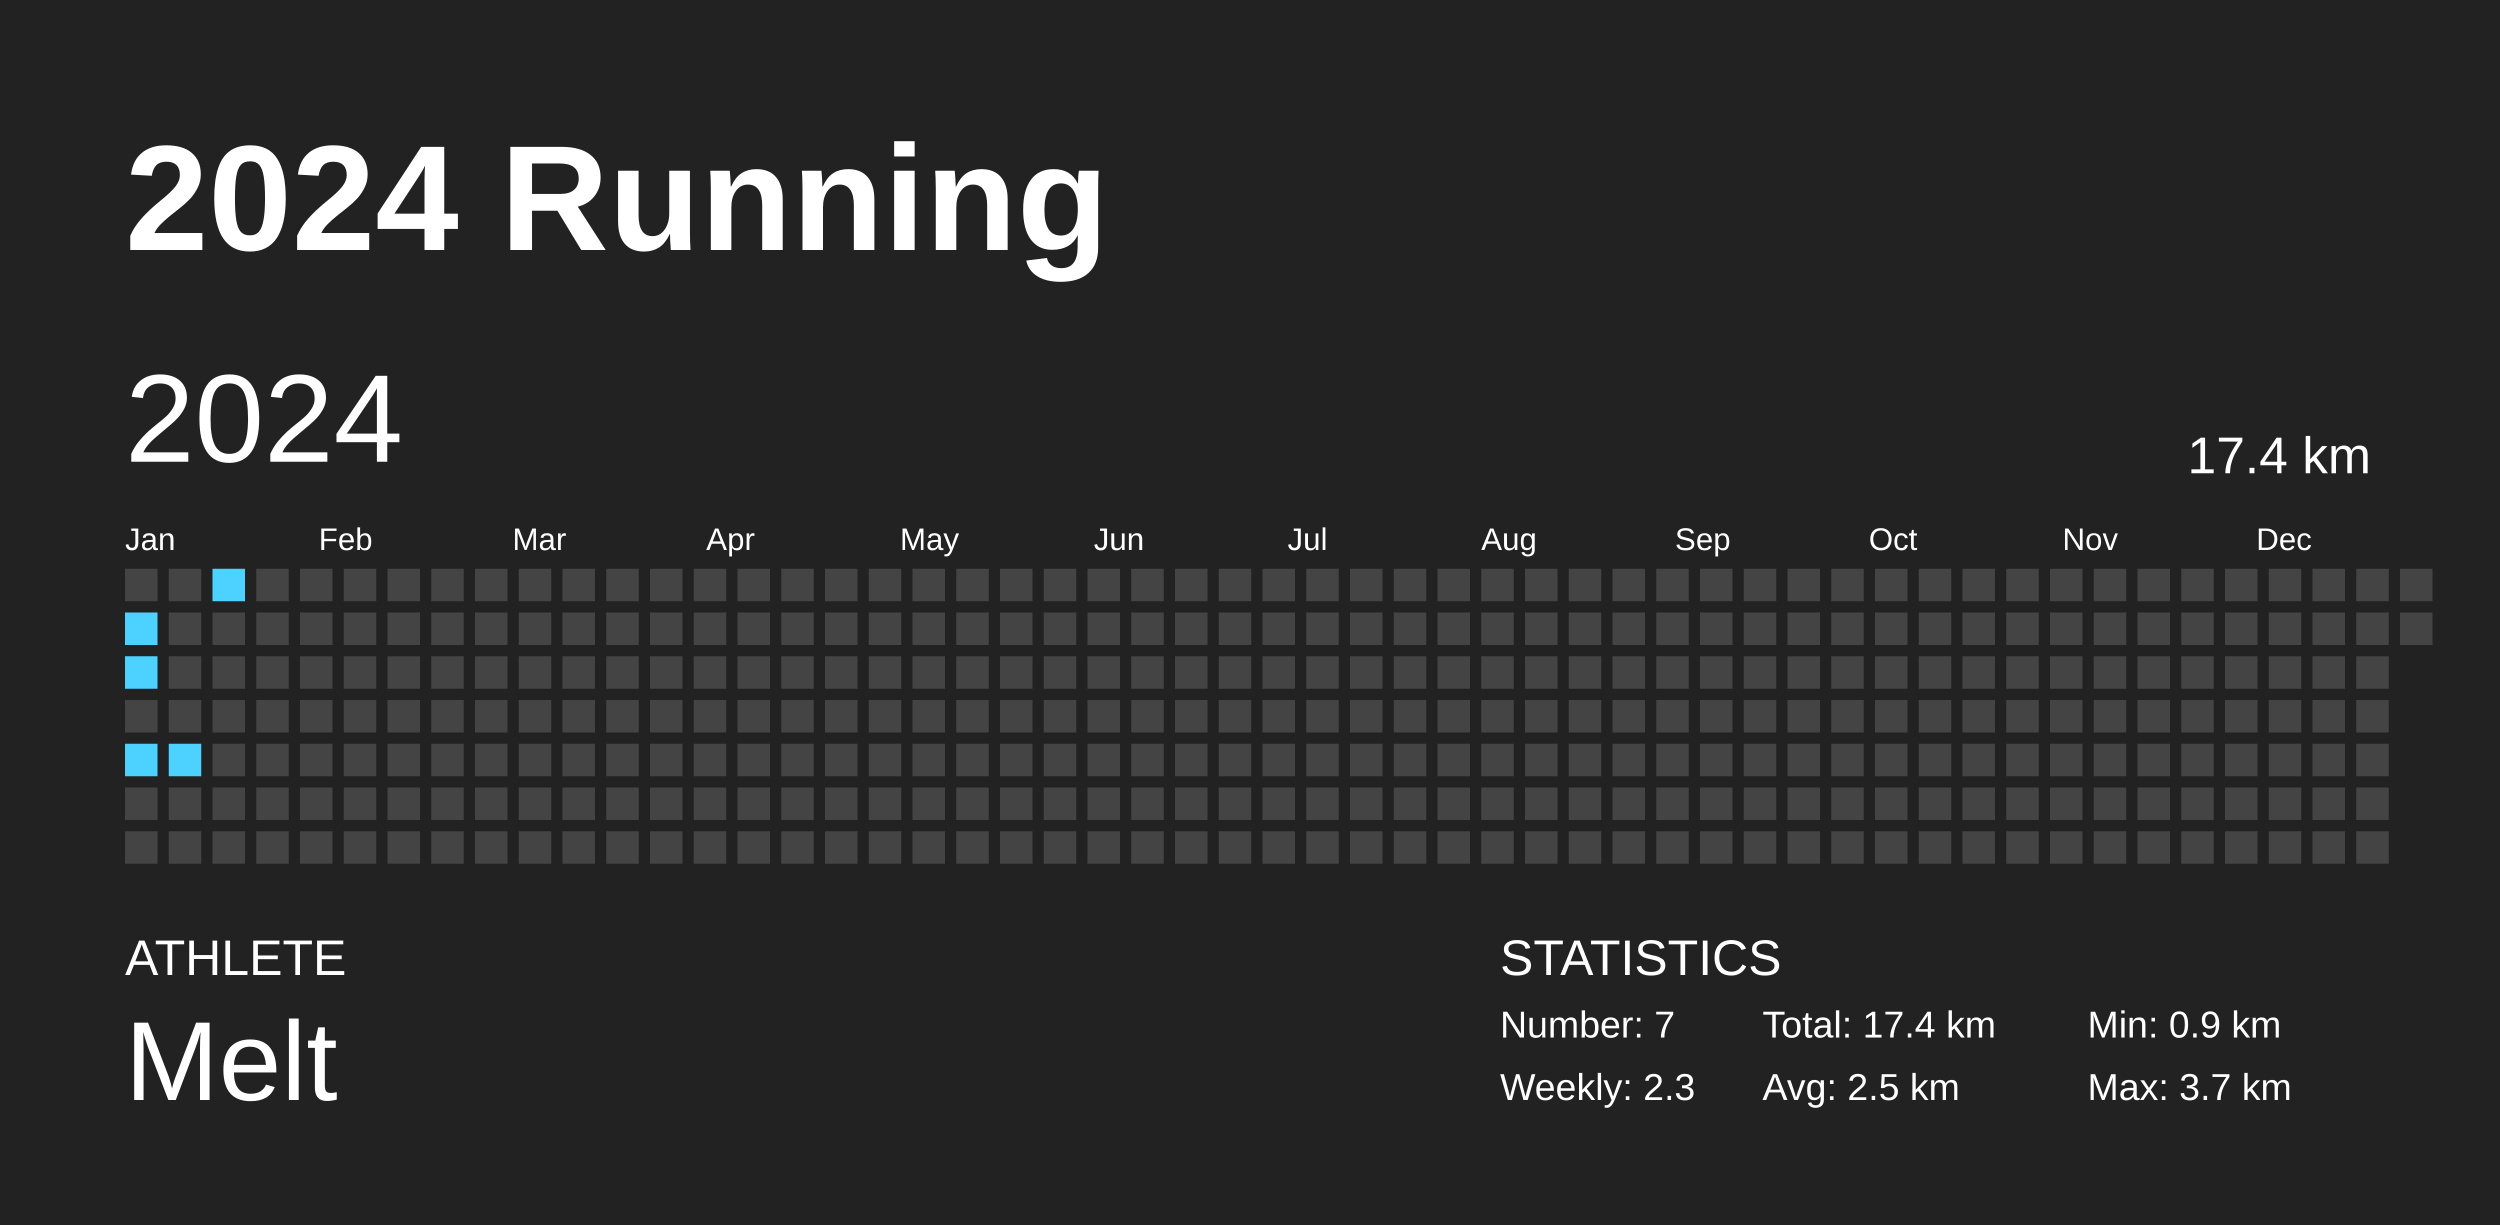
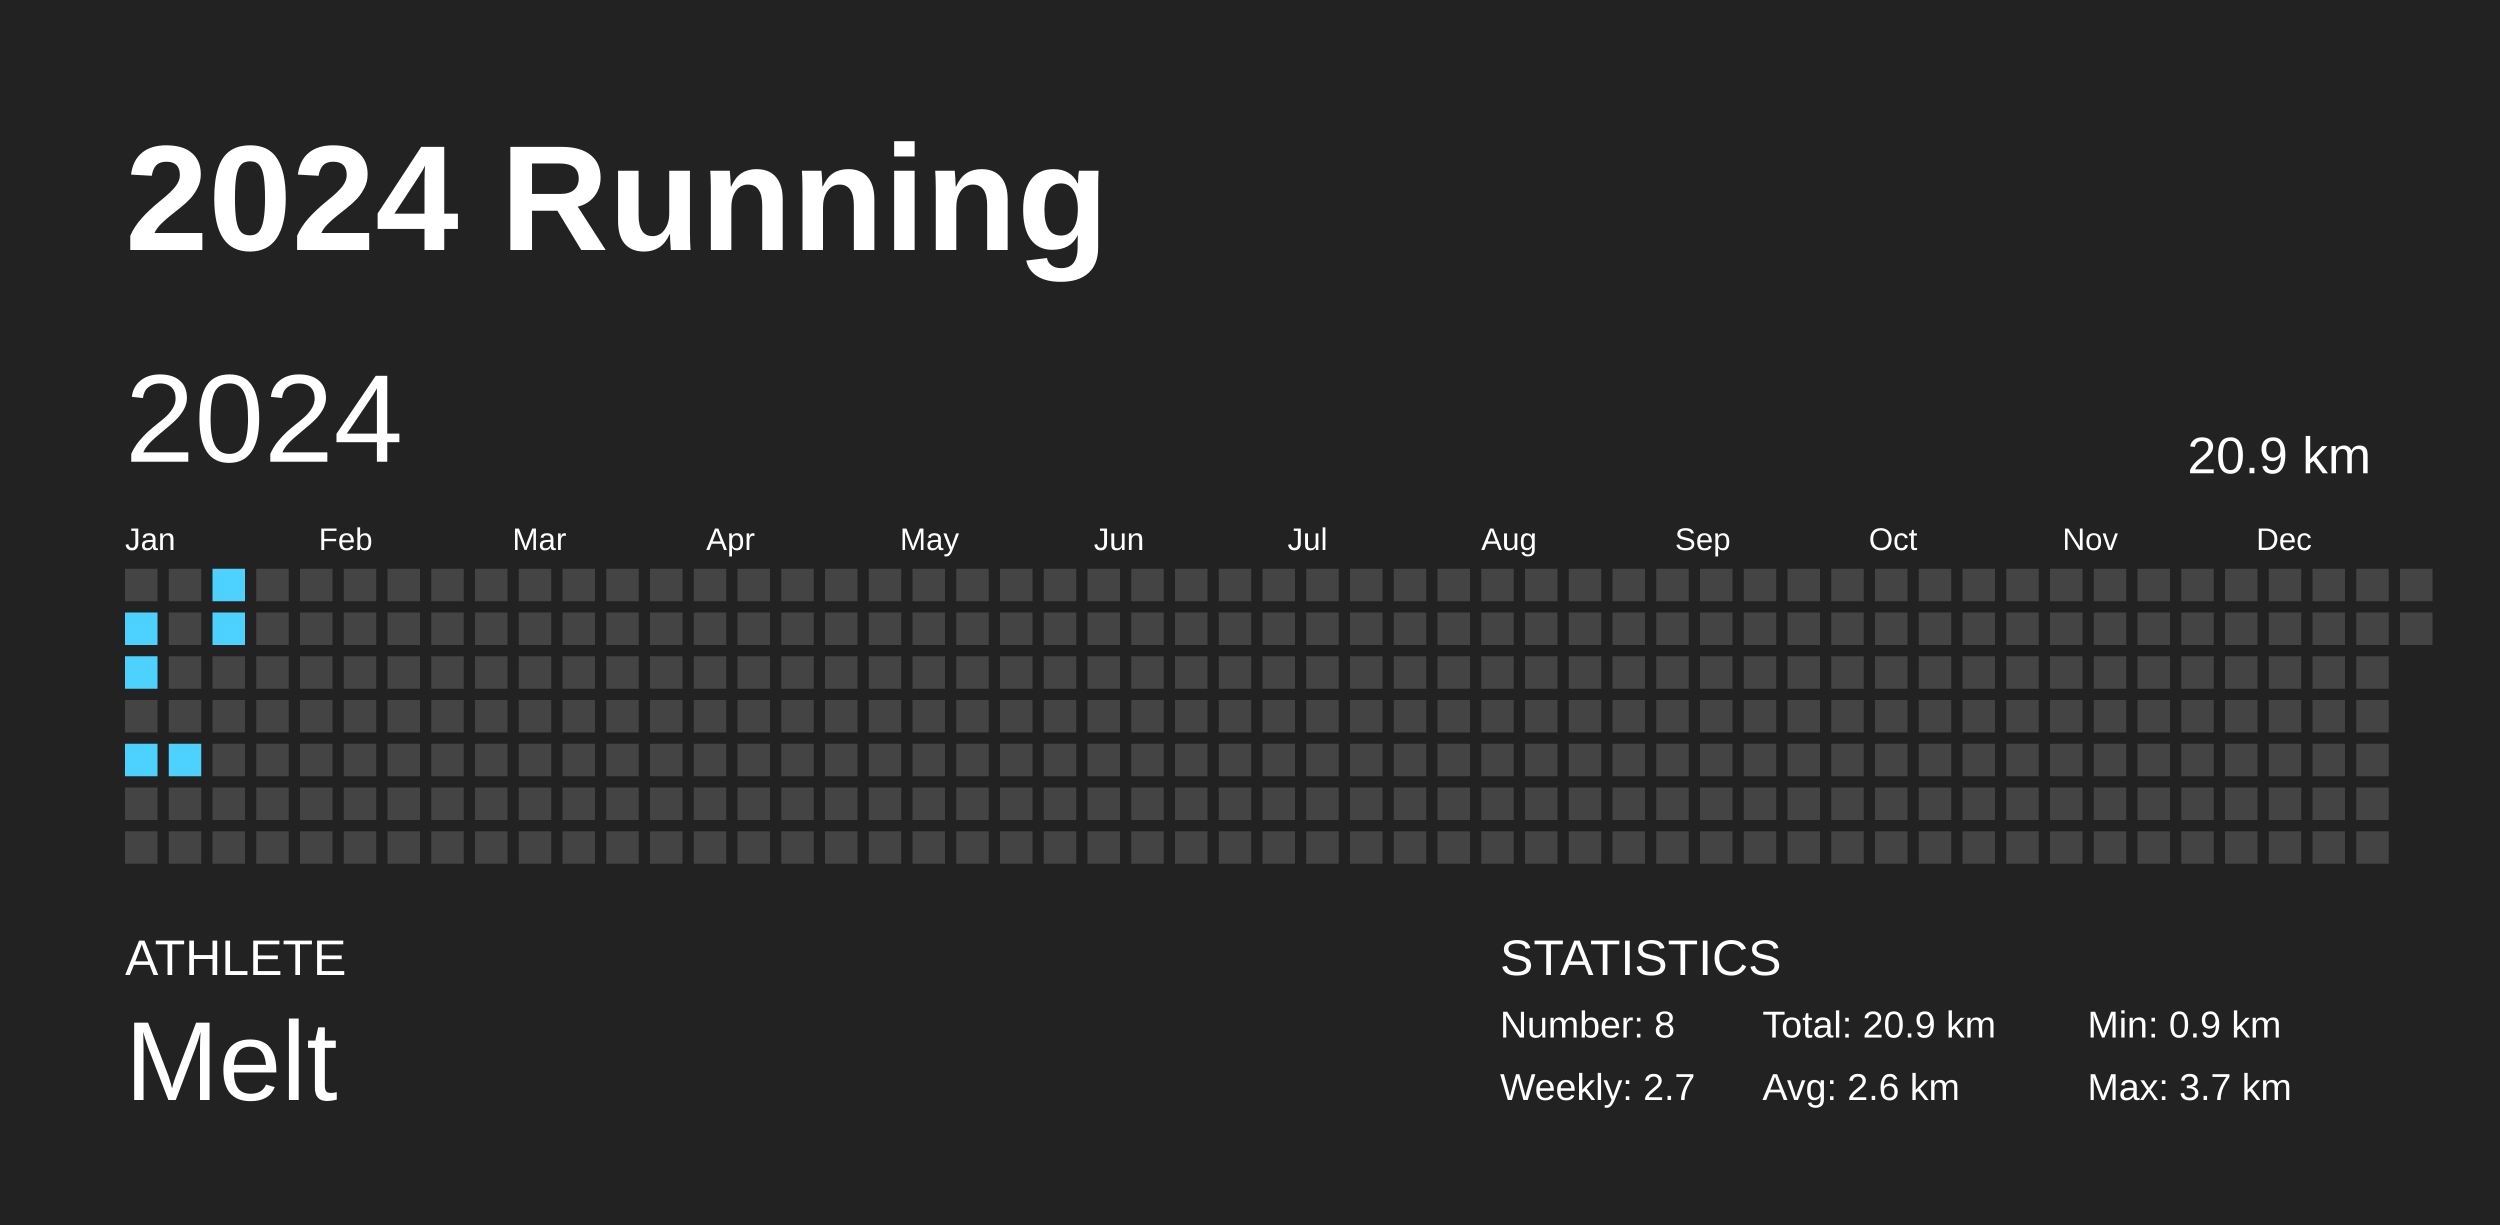
<svg xmlns="http://www.w3.org/2000/svg" baseProfile="full" height="98mm" version="1.1" viewBox="0,0,200,98" width="200mm">
  <defs />
  <rect fill="#222222" height="98" width="200" x="0" y="0" />
  <text fill="#FFFFFF" style="font-size:12px; font-family:Arial; font-weight:bold;" x="10" y="20">2024 Running</text>
  <text fill="#FFFFFF" style="font-size:4px; font-family:Arial" x="10" y="78">ATHLETE</text>
  <text fill="#FFFFFF" style="font-size:9px; font-family:Arial" x="10" y="88">Melt</text>
  <text fill="#FFFFFF" style="font-size:4px; font-family:Arial" x="120" y="78">STATISTICS</text>
-   <text fill="#FFFFFF" style="font-size:3px; font-family:Arial" x="120" y="83">Number: 7</text>
-   <text fill="#FFFFFF" style="font-size:3px; font-family:Arial" x="120" y="88">Weekly: 2.3</text>
-   <text fill="#FFFFFF" style="font-size:3px; font-family:Arial" x="141" y="83">Total: 17.4 km</text>
-   <text fill="#FFFFFF" style="font-size:3px; font-family:Arial" x="141" y="88">Avg: 2.5 km</text>
+   <text fill="#FFFFFF" style="font-size:3px; font-family:Arial" x="120" y="83">Number: 8</text>
+   <text fill="#FFFFFF" style="font-size:3px; font-family:Arial" x="120" y="88">Weekly: 2.7</text>
+   <text fill="#FFFFFF" style="font-size:3px; font-family:Arial" x="141" y="83">Total: 20.9 km</text>
+   <text fill="#FFFFFF" style="font-size:3px; font-family:Arial" x="141" y="88">Avg: 2.6 km</text>
  <text fill="#FFFFFF" style="font-size:3px; font-family:Arial" x="167" y="83">Min: 0.9 km</text>
  <text fill="#FFFFFF" style="font-size:3px; font-family:Arial" x="167" y="88">Max: 3.7 km</text>
  <text dominant-baseline="hanging" fill="#FFFFFF" style="font-size:10.0px; font-family:Arial;" x="10" y="30">2024</text>
-   <text dominant-baseline="hanging" fill="#FFFFFF" style="font-size:4.125px; font-family:Arial;" x="175" y="35">17.4 km</text>
+   <text dominant-baseline="hanging" fill="#FFFFFF" style="font-size:4.125px; font-family:Arial;" x="175" y="35">20.9 km</text>
  <text fill="#FFFFFF" style="font-size:2.5px; font-family:Arial" x="10.0" y="44">Jan</text>
  <text fill="#FFFFFF" style="font-size:2.5px; font-family:Arial" x="25.5" y="44">Feb</text>
  <text fill="#FFFFFF" style="font-size:2.5px; font-family:Arial" x="41.0" y="44">Mar</text>
  <text fill="#FFFFFF" style="font-size:2.5px; font-family:Arial" x="56.5" y="44">Apr</text>
  <text fill="#FFFFFF" style="font-size:2.5px; font-family:Arial" x="72.0" y="44">May</text>
  <text fill="#FFFFFF" style="font-size:2.5px; font-family:Arial" x="87.5" y="44">Jun</text>
  <text fill="#FFFFFF" style="font-size:2.5px; font-family:Arial" x="103.0" y="44">Jul</text>
  <text fill="#FFFFFF" style="font-size:2.5px; font-family:Arial" x="118.5" y="44">Aug</text>
  <text fill="#FFFFFF" style="font-size:2.5px; font-family:Arial" x="134.0" y="44">Sep</text>
  <text fill="#FFFFFF" style="font-size:2.5px; font-family:Arial" x="149.5" y="44">Oct</text>
  <text fill="#FFFFFF" style="font-size:2.5px; font-family:Arial" x="165.0" y="44">Nov</text>
  <text fill="#FFFFFF" style="font-size:2.5px; font-family:Arial" x="180.5" y="44">Dec</text>
  <rect fill="#444444" height="2.6" width="2.6" x="10.0" y="45.5" />
  <rect fill="#4dd2ff" height="2.6" width="2.6" x="10.0" y="49.0" />
  <rect fill="#4dd2ff" height="2.6" width="2.6" x="10.0" y="52.5" />
  <rect fill="#444444" height="2.6" width="2.6" x="10.0" y="56.0" />
  <rect fill="#4dd2ff" height="2.6" width="2.6" x="10.0" y="59.5" />
  <rect fill="#444444" height="2.6" width="2.6" x="10.0" y="63.0" />
  <rect fill="#444444" height="2.6" width="2.6" x="10.0" y="66.5" />
  <rect fill="#444444" height="2.6" width="2.6" x="13.5" y="45.5" />
  <rect fill="#444444" height="2.6" width="2.6" x="13.5" y="49.0" />
  <rect fill="#444444" height="2.6" width="2.6" x="13.5" y="52.5" />
  <rect fill="#444444" height="2.6" width="2.6" x="13.5" y="56.0" />
  <rect fill="#4dd2ff" height="2.6" width="2.6" x="13.5" y="59.5" />
  <rect fill="#444444" height="2.6" width="2.6" x="13.5" y="63.0" />
  <rect fill="#444444" height="2.6" width="2.6" x="13.5" y="66.5" />
  <rect fill="#4dd2ff" height="2.6" width="2.6" x="17.0" y="45.5" />
-   <rect fill="#444444" height="2.6" width="2.6" x="17.0" y="49.0" />
+   <rect fill="#4dd2ff" height="2.6" width="2.6" x="17.0" y="49.0" />
  <rect fill="#444444" height="2.6" width="2.6" x="17.0" y="52.5" />
  <rect fill="#444444" height="2.6" width="2.6" x="17.0" y="56.0" />
  <rect fill="#444444" height="2.6" width="2.6" x="17.0" y="59.5" />
  <rect fill="#444444" height="2.6" width="2.6" x="17.0" y="63.0" />
  <rect fill="#444444" height="2.6" width="2.6" x="17.0" y="66.5" />
  <rect fill="#444444" height="2.6" width="2.6" x="20.5" y="45.5" />
  <rect fill="#444444" height="2.6" width="2.6" x="20.5" y="49.0" />
  <rect fill="#444444" height="2.6" width="2.6" x="20.5" y="52.5" />
  <rect fill="#444444" height="2.6" width="2.6" x="20.5" y="56.0" />
  <rect fill="#444444" height="2.6" width="2.6" x="20.5" y="59.5" />
  <rect fill="#444444" height="2.6" width="2.6" x="20.5" y="63.0" />
  <rect fill="#444444" height="2.6" width="2.6" x="20.5" y="66.5" />
  <rect fill="#444444" height="2.6" width="2.6" x="24.0" y="45.5" />
  <rect fill="#444444" height="2.6" width="2.6" x="24.0" y="49.0" />
  <rect fill="#444444" height="2.6" width="2.6" x="24.0" y="52.5" />
  <rect fill="#444444" height="2.6" width="2.6" x="24.0" y="56.0" />
  <rect fill="#444444" height="2.6" width="2.6" x="24.0" y="59.5" />
  <rect fill="#444444" height="2.6" width="2.6" x="24.0" y="63.0" />
  <rect fill="#444444" height="2.6" width="2.6" x="24.0" y="66.5" />
  <rect fill="#444444" height="2.6" width="2.6" x="27.5" y="45.5" />
  <rect fill="#444444" height="2.6" width="2.6" x="27.5" y="49.0" />
  <rect fill="#444444" height="2.6" width="2.6" x="27.5" y="52.5" />
  <rect fill="#444444" height="2.6" width="2.6" x="27.5" y="56.0" />
  <rect fill="#444444" height="2.6" width="2.6" x="27.5" y="59.5" />
  <rect fill="#444444" height="2.6" width="2.6" x="27.5" y="63.0" />
  <rect fill="#444444" height="2.6" width="2.6" x="27.5" y="66.5" />
  <rect fill="#444444" height="2.6" width="2.6" x="31.0" y="45.5" />
  <rect fill="#444444" height="2.6" width="2.6" x="31.0" y="49.0" />
  <rect fill="#444444" height="2.6" width="2.6" x="31.0" y="52.5" />
  <rect fill="#444444" height="2.6" width="2.6" x="31.0" y="56.0" />
  <rect fill="#444444" height="2.6" width="2.6" x="31.0" y="59.5" />
  <rect fill="#444444" height="2.6" width="2.6" x="31.0" y="63.0" />
  <rect fill="#444444" height="2.6" width="2.6" x="31.0" y="66.5" />
  <rect fill="#444444" height="2.6" width="2.6" x="34.5" y="45.5" />
  <rect fill="#444444" height="2.6" width="2.6" x="34.5" y="49.0" />
  <rect fill="#444444" height="2.6" width="2.6" x="34.5" y="52.5" />
  <rect fill="#444444" height="2.6" width="2.6" x="34.5" y="56.0" />
  <rect fill="#444444" height="2.6" width="2.6" x="34.5" y="59.5" />
  <rect fill="#444444" height="2.6" width="2.6" x="34.5" y="63.0" />
  <rect fill="#444444" height="2.6" width="2.6" x="34.5" y="66.5" />
  <rect fill="#444444" height="2.6" width="2.6" x="38.0" y="45.5" />
  <rect fill="#444444" height="2.6" width="2.6" x="38.0" y="49.0" />
  <rect fill="#444444" height="2.6" width="2.6" x="38.0" y="52.5" />
  <rect fill="#444444" height="2.6" width="2.6" x="38.0" y="56.0" />
  <rect fill="#444444" height="2.6" width="2.6" x="38.0" y="59.5" />
  <rect fill="#444444" height="2.6" width="2.6" x="38.0" y="63.0" />
  <rect fill="#444444" height="2.6" width="2.6" x="38.0" y="66.5" />
  <rect fill="#444444" height="2.6" width="2.6" x="41.5" y="45.5" />
  <rect fill="#444444" height="2.6" width="2.6" x="41.5" y="49.0" />
  <rect fill="#444444" height="2.6" width="2.6" x="41.5" y="52.5" />
  <rect fill="#444444" height="2.6" width="2.6" x="41.5" y="56.0" />
  <rect fill="#444444" height="2.6" width="2.6" x="41.5" y="59.5" />
  <rect fill="#444444" height="2.6" width="2.6" x="41.5" y="63.0" />
  <rect fill="#444444" height="2.6" width="2.6" x="41.5" y="66.5" />
  <rect fill="#444444" height="2.6" width="2.6" x="45.0" y="45.5" />
  <rect fill="#444444" height="2.6" width="2.6" x="45.0" y="49.0" />
  <rect fill="#444444" height="2.6" width="2.6" x="45.0" y="52.5" />
  <rect fill="#444444" height="2.6" width="2.6" x="45.0" y="56.0" />
  <rect fill="#444444" height="2.6" width="2.6" x="45.0" y="59.5" />
  <rect fill="#444444" height="2.6" width="2.6" x="45.0" y="63.0" />
  <rect fill="#444444" height="2.6" width="2.6" x="45.0" y="66.5" />
  <rect fill="#444444" height="2.6" width="2.6" x="48.5" y="45.5" />
  <rect fill="#444444" height="2.6" width="2.6" x="48.5" y="49.0" />
  <rect fill="#444444" height="2.6" width="2.6" x="48.5" y="52.5" />
  <rect fill="#444444" height="2.6" width="2.6" x="48.5" y="56.0" />
  <rect fill="#444444" height="2.6" width="2.6" x="48.5" y="59.5" />
  <rect fill="#444444" height="2.6" width="2.6" x="48.5" y="63.0" />
  <rect fill="#444444" height="2.6" width="2.6" x="48.5" y="66.5" />
  <rect fill="#444444" height="2.6" width="2.6" x="52.0" y="45.5" />
  <rect fill="#444444" height="2.6" width="2.6" x="52.0" y="49.0" />
  <rect fill="#444444" height="2.6" width="2.6" x="52.0" y="52.5" />
  <rect fill="#444444" height="2.6" width="2.6" x="52.0" y="56.0" />
  <rect fill="#444444" height="2.6" width="2.6" x="52.0" y="59.5" />
  <rect fill="#444444" height="2.6" width="2.6" x="52.0" y="63.0" />
  <rect fill="#444444" height="2.6" width="2.6" x="52.0" y="66.5" />
  <rect fill="#444444" height="2.6" width="2.6" x="55.5" y="45.5" />
  <rect fill="#444444" height="2.6" width="2.6" x="55.5" y="49.0" />
  <rect fill="#444444" height="2.6" width="2.6" x="55.5" y="52.5" />
  <rect fill="#444444" height="2.6" width="2.6" x="55.5" y="56.0" />
  <rect fill="#444444" height="2.6" width="2.6" x="55.5" y="59.5" />
  <rect fill="#444444" height="2.6" width="2.6" x="55.5" y="63.0" />
  <rect fill="#444444" height="2.6" width="2.6" x="55.5" y="66.5" />
  <rect fill="#444444" height="2.6" width="2.6" x="59.0" y="45.5" />
  <rect fill="#444444" height="2.6" width="2.6" x="59.0" y="49.0" />
  <rect fill="#444444" height="2.6" width="2.6" x="59.0" y="52.5" />
  <rect fill="#444444" height="2.6" width="2.6" x="59.0" y="56.0" />
  <rect fill="#444444" height="2.6" width="2.6" x="59.0" y="59.5" />
  <rect fill="#444444" height="2.6" width="2.6" x="59.0" y="63.0" />
  <rect fill="#444444" height="2.6" width="2.6" x="59.0" y="66.5" />
  <rect fill="#444444" height="2.6" width="2.6" x="62.5" y="45.5" />
  <rect fill="#444444" height="2.6" width="2.6" x="62.5" y="49.0" />
  <rect fill="#444444" height="2.6" width="2.6" x="62.5" y="52.5" />
  <rect fill="#444444" height="2.6" width="2.6" x="62.5" y="56.0" />
  <rect fill="#444444" height="2.6" width="2.6" x="62.5" y="59.5" />
  <rect fill="#444444" height="2.6" width="2.6" x="62.5" y="63.0" />
  <rect fill="#444444" height="2.6" width="2.6" x="62.5" y="66.5" />
  <rect fill="#444444" height="2.6" width="2.6" x="66.0" y="45.5" />
  <rect fill="#444444" height="2.6" width="2.6" x="66.0" y="49.0" />
  <rect fill="#444444" height="2.6" width="2.6" x="66.0" y="52.5" />
  <rect fill="#444444" height="2.6" width="2.6" x="66.0" y="56.0" />
  <rect fill="#444444" height="2.6" width="2.6" x="66.0" y="59.5" />
  <rect fill="#444444" height="2.6" width="2.6" x="66.0" y="63.0" />
  <rect fill="#444444" height="2.6" width="2.6" x="66.0" y="66.5" />
  <rect fill="#444444" height="2.6" width="2.6" x="69.5" y="45.5" />
  <rect fill="#444444" height="2.6" width="2.6" x="69.5" y="49.0" />
  <rect fill="#444444" height="2.6" width="2.6" x="69.5" y="52.5" />
  <rect fill="#444444" height="2.6" width="2.6" x="69.5" y="56.0" />
  <rect fill="#444444" height="2.6" width="2.6" x="69.5" y="59.5" />
  <rect fill="#444444" height="2.6" width="2.6" x="69.5" y="63.0" />
  <rect fill="#444444" height="2.6" width="2.6" x="69.5" y="66.5" />
  <rect fill="#444444" height="2.6" width="2.6" x="73.0" y="45.5" />
  <rect fill="#444444" height="2.6" width="2.6" x="73.0" y="49.0" />
  <rect fill="#444444" height="2.6" width="2.6" x="73.0" y="52.5" />
  <rect fill="#444444" height="2.6" width="2.6" x="73.0" y="56.0" />
  <rect fill="#444444" height="2.6" width="2.6" x="73.0" y="59.5" />
  <rect fill="#444444" height="2.6" width="2.6" x="73.0" y="63.0" />
  <rect fill="#444444" height="2.6" width="2.6" x="73.0" y="66.5" />
  <rect fill="#444444" height="2.6" width="2.6" x="76.5" y="45.5" />
  <rect fill="#444444" height="2.6" width="2.6" x="76.5" y="49.0" />
  <rect fill="#444444" height="2.6" width="2.6" x="76.5" y="52.5" />
  <rect fill="#444444" height="2.6" width="2.6" x="76.5" y="56.0" />
  <rect fill="#444444" height="2.6" width="2.6" x="76.5" y="59.5" />
  <rect fill="#444444" height="2.6" width="2.6" x="76.5" y="63.0" />
  <rect fill="#444444" height="2.6" width="2.6" x="76.5" y="66.5" />
  <rect fill="#444444" height="2.6" width="2.6" x="80.0" y="45.5" />
  <rect fill="#444444" height="2.6" width="2.6" x="80.0" y="49.0" />
  <rect fill="#444444" height="2.6" width="2.6" x="80.0" y="52.5" />
  <rect fill="#444444" height="2.6" width="2.6" x="80.0" y="56.0" />
  <rect fill="#444444" height="2.6" width="2.6" x="80.0" y="59.5" />
  <rect fill="#444444" height="2.6" width="2.6" x="80.0" y="63.0" />
  <rect fill="#444444" height="2.6" width="2.6" x="80.0" y="66.5" />
  <rect fill="#444444" height="2.6" width="2.6" x="83.5" y="45.5" />
  <rect fill="#444444" height="2.6" width="2.6" x="83.5" y="49.0" />
  <rect fill="#444444" height="2.6" width="2.6" x="83.5" y="52.5" />
  <rect fill="#444444" height="2.6" width="2.6" x="83.5" y="56.0" />
  <rect fill="#444444" height="2.6" width="2.6" x="83.5" y="59.5" />
  <rect fill="#444444" height="2.6" width="2.6" x="83.5" y="63.0" />
  <rect fill="#444444" height="2.6" width="2.6" x="83.5" y="66.5" />
  <rect fill="#444444" height="2.6" width="2.6" x="87.0" y="45.5" />
  <rect fill="#444444" height="2.6" width="2.6" x="87.0" y="49.0" />
  <rect fill="#444444" height="2.6" width="2.6" x="87.0" y="52.5" />
  <rect fill="#444444" height="2.6" width="2.6" x="87.0" y="56.0" />
  <rect fill="#444444" height="2.6" width="2.6" x="87.0" y="59.5" />
  <rect fill="#444444" height="2.6" width="2.6" x="87.0" y="63.0" />
  <rect fill="#444444" height="2.6" width="2.6" x="87.0" y="66.5" />
  <rect fill="#444444" height="2.6" width="2.6" x="90.5" y="45.5" />
  <rect fill="#444444" height="2.6" width="2.6" x="90.5" y="49.0" />
  <rect fill="#444444" height="2.6" width="2.6" x="90.5" y="52.5" />
  <rect fill="#444444" height="2.6" width="2.6" x="90.5" y="56.0" />
  <rect fill="#444444" height="2.6" width="2.6" x="90.5" y="59.5" />
  <rect fill="#444444" height="2.6" width="2.6" x="90.5" y="63.0" />
  <rect fill="#444444" height="2.6" width="2.6" x="90.5" y="66.5" />
  <rect fill="#444444" height="2.6" width="2.6" x="94.0" y="45.5" />
  <rect fill="#444444" height="2.6" width="2.6" x="94.0" y="49.0" />
  <rect fill="#444444" height="2.6" width="2.6" x="94.0" y="52.5" />
  <rect fill="#444444" height="2.6" width="2.6" x="94.0" y="56.0" />
  <rect fill="#444444" height="2.6" width="2.6" x="94.0" y="59.5" />
  <rect fill="#444444" height="2.6" width="2.6" x="94.0" y="63.0" />
  <rect fill="#444444" height="2.6" width="2.6" x="94.0" y="66.5" />
  <rect fill="#444444" height="2.6" width="2.6" x="97.5" y="45.5" />
  <rect fill="#444444" height="2.6" width="2.6" x="97.5" y="49.0" />
  <rect fill="#444444" height="2.6" width="2.6" x="97.5" y="52.5" />
  <rect fill="#444444" height="2.6" width="2.6" x="97.5" y="56.0" />
  <rect fill="#444444" height="2.6" width="2.6" x="97.5" y="59.5" />
  <rect fill="#444444" height="2.6" width="2.6" x="97.5" y="63.0" />
  <rect fill="#444444" height="2.6" width="2.6" x="97.5" y="66.5" />
  <rect fill="#444444" height="2.6" width="2.6" x="101.0" y="45.5" />
  <rect fill="#444444" height="2.6" width="2.6" x="101.0" y="49.0" />
  <rect fill="#444444" height="2.6" width="2.6" x="101.0" y="52.5" />
  <rect fill="#444444" height="2.6" width="2.6" x="101.0" y="56.0" />
  <rect fill="#444444" height="2.6" width="2.6" x="101.0" y="59.5" />
  <rect fill="#444444" height="2.6" width="2.6" x="101.0" y="63.0" />
  <rect fill="#444444" height="2.6" width="2.6" x="101.0" y="66.5" />
  <rect fill="#444444" height="2.6" width="2.6" x="104.5" y="45.5" />
  <rect fill="#444444" height="2.6" width="2.6" x="104.5" y="49.0" />
  <rect fill="#444444" height="2.6" width="2.6" x="104.5" y="52.5" />
  <rect fill="#444444" height="2.6" width="2.6" x="104.5" y="56.0" />
  <rect fill="#444444" height="2.6" width="2.6" x="104.5" y="59.5" />
  <rect fill="#444444" height="2.6" width="2.6" x="104.5" y="63.0" />
  <rect fill="#444444" height="2.6" width="2.6" x="104.5" y="66.5" />
  <rect fill="#444444" height="2.6" width="2.6" x="108.0" y="45.5" />
  <rect fill="#444444" height="2.6" width="2.6" x="108.0" y="49.0" />
  <rect fill="#444444" height="2.6" width="2.6" x="108.0" y="52.5" />
  <rect fill="#444444" height="2.6" width="2.6" x="108.0" y="56.0" />
  <rect fill="#444444" height="2.6" width="2.6" x="108.0" y="59.5" />
  <rect fill="#444444" height="2.6" width="2.6" x="108.0" y="63.0" />
  <rect fill="#444444" height="2.6" width="2.6" x="108.0" y="66.5" />
  <rect fill="#444444" height="2.6" width="2.6" x="111.5" y="45.5" />
  <rect fill="#444444" height="2.6" width="2.6" x="111.5" y="49.0" />
  <rect fill="#444444" height="2.6" width="2.6" x="111.5" y="52.5" />
  <rect fill="#444444" height="2.6" width="2.6" x="111.5" y="56.0" />
  <rect fill="#444444" height="2.6" width="2.6" x="111.5" y="59.5" />
  <rect fill="#444444" height="2.6" width="2.6" x="111.5" y="63.0" />
  <rect fill="#444444" height="2.6" width="2.6" x="111.5" y="66.5" />
  <rect fill="#444444" height="2.6" width="2.6" x="115.0" y="45.5" />
  <rect fill="#444444" height="2.6" width="2.6" x="115.0" y="49.0" />
  <rect fill="#444444" height="2.6" width="2.6" x="115.0" y="52.5" />
  <rect fill="#444444" height="2.6" width="2.6" x="115.0" y="56.0" />
  <rect fill="#444444" height="2.6" width="2.6" x="115.0" y="59.5" />
  <rect fill="#444444" height="2.6" width="2.6" x="115.0" y="63.0" />
  <rect fill="#444444" height="2.6" width="2.6" x="115.0" y="66.5" />
  <rect fill="#444444" height="2.6" width="2.6" x="118.5" y="45.5" />
  <rect fill="#444444" height="2.6" width="2.6" x="118.5" y="49.0" />
  <rect fill="#444444" height="2.6" width="2.6" x="118.5" y="52.5" />
  <rect fill="#444444" height="2.6" width="2.6" x="118.5" y="56.0" />
  <rect fill="#444444" height="2.6" width="2.6" x="118.5" y="59.5" />
  <rect fill="#444444" height="2.6" width="2.6" x="118.5" y="63.0" />
  <rect fill="#444444" height="2.6" width="2.6" x="118.5" y="66.5" />
  <rect fill="#444444" height="2.6" width="2.6" x="122.0" y="45.5" />
  <rect fill="#444444" height="2.6" width="2.6" x="122.0" y="49.0" />
  <rect fill="#444444" height="2.6" width="2.6" x="122.0" y="52.5" />
  <rect fill="#444444" height="2.6" width="2.6" x="122.0" y="56.0" />
  <rect fill="#444444" height="2.6" width="2.6" x="122.0" y="59.5" />
  <rect fill="#444444" height="2.6" width="2.6" x="122.0" y="63.0" />
  <rect fill="#444444" height="2.6" width="2.6" x="122.0" y="66.5" />
  <rect fill="#444444" height="2.6" width="2.6" x="125.5" y="45.5" />
  <rect fill="#444444" height="2.6" width="2.6" x="125.5" y="49.0" />
  <rect fill="#444444" height="2.6" width="2.6" x="125.5" y="52.5" />
  <rect fill="#444444" height="2.6" width="2.6" x="125.5" y="56.0" />
  <rect fill="#444444" height="2.6" width="2.6" x="125.5" y="59.5" />
  <rect fill="#444444" height="2.6" width="2.6" x="125.5" y="63.0" />
  <rect fill="#444444" height="2.6" width="2.6" x="125.5" y="66.5" />
  <rect fill="#444444" height="2.6" width="2.6" x="129.0" y="45.5" />
  <rect fill="#444444" height="2.6" width="2.6" x="129.0" y="49.0" />
  <rect fill="#444444" height="2.6" width="2.6" x="129.0" y="52.5" />
  <rect fill="#444444" height="2.6" width="2.6" x="129.0" y="56.0" />
  <rect fill="#444444" height="2.6" width="2.6" x="129.0" y="59.5" />
  <rect fill="#444444" height="2.6" width="2.6" x="129.0" y="63.0" />
  <rect fill="#444444" height="2.6" width="2.6" x="129.0" y="66.5" />
  <rect fill="#444444" height="2.6" width="2.6" x="132.5" y="45.5" />
  <rect fill="#444444" height="2.6" width="2.6" x="132.5" y="49.0" />
  <rect fill="#444444" height="2.6" width="2.6" x="132.5" y="52.5" />
  <rect fill="#444444" height="2.6" width="2.6" x="132.5" y="56.0" />
  <rect fill="#444444" height="2.6" width="2.6" x="132.5" y="59.5" />
  <rect fill="#444444" height="2.6" width="2.6" x="132.5" y="63.0" />
  <rect fill="#444444" height="2.6" width="2.6" x="132.5" y="66.5" />
  <rect fill="#444444" height="2.6" width="2.6" x="136.0" y="45.5" />
  <rect fill="#444444" height="2.6" width="2.6" x="136.0" y="49.0" />
  <rect fill="#444444" height="2.6" width="2.6" x="136.0" y="52.5" />
  <rect fill="#444444" height="2.6" width="2.6" x="136.0" y="56.0" />
  <rect fill="#444444" height="2.6" width="2.6" x="136.0" y="59.5" />
  <rect fill="#444444" height="2.6" width="2.6" x="136.0" y="63.0" />
  <rect fill="#444444" height="2.6" width="2.6" x="136.0" y="66.5" />
  <rect fill="#444444" height="2.6" width="2.6" x="139.5" y="45.5" />
  <rect fill="#444444" height="2.6" width="2.6" x="139.5" y="49.0" />
  <rect fill="#444444" height="2.6" width="2.6" x="139.5" y="52.5" />
  <rect fill="#444444" height="2.6" width="2.6" x="139.5" y="56.0" />
  <rect fill="#444444" height="2.6" width="2.6" x="139.5" y="59.5" />
  <rect fill="#444444" height="2.6" width="2.6" x="139.5" y="63.0" />
  <rect fill="#444444" height="2.6" width="2.6" x="139.5" y="66.5" />
  <rect fill="#444444" height="2.6" width="2.6" x="143.0" y="45.5" />
  <rect fill="#444444" height="2.6" width="2.6" x="143.0" y="49.0" />
  <rect fill="#444444" height="2.6" width="2.6" x="143.0" y="52.5" />
  <rect fill="#444444" height="2.6" width="2.6" x="143.0" y="56.0" />
  <rect fill="#444444" height="2.6" width="2.6" x="143.0" y="59.5" />
  <rect fill="#444444" height="2.6" width="2.6" x="143.0" y="63.0" />
  <rect fill="#444444" height="2.6" width="2.6" x="143.0" y="66.5" />
  <rect fill="#444444" height="2.6" width="2.6" x="146.5" y="45.5" />
  <rect fill="#444444" height="2.6" width="2.6" x="146.5" y="49.0" />
  <rect fill="#444444" height="2.6" width="2.6" x="146.5" y="52.5" />
  <rect fill="#444444" height="2.6" width="2.6" x="146.5" y="56.0" />
  <rect fill="#444444" height="2.6" width="2.6" x="146.5" y="59.5" />
  <rect fill="#444444" height="2.6" width="2.6" x="146.5" y="63.0" />
  <rect fill="#444444" height="2.6" width="2.6" x="146.5" y="66.5" />
  <rect fill="#444444" height="2.6" width="2.6" x="150.0" y="45.5" />
  <rect fill="#444444" height="2.6" width="2.6" x="150.0" y="49.0" />
  <rect fill="#444444" height="2.6" width="2.6" x="150.0" y="52.5" />
  <rect fill="#444444" height="2.6" width="2.6" x="150.0" y="56.0" />
  <rect fill="#444444" height="2.6" width="2.6" x="150.0" y="59.5" />
  <rect fill="#444444" height="2.6" width="2.6" x="150.0" y="63.0" />
  <rect fill="#444444" height="2.6" width="2.6" x="150.0" y="66.5" />
  <rect fill="#444444" height="2.6" width="2.6" x="153.5" y="45.5" />
  <rect fill="#444444" height="2.6" width="2.6" x="153.5" y="49.0" />
  <rect fill="#444444" height="2.6" width="2.6" x="153.5" y="52.5" />
  <rect fill="#444444" height="2.6" width="2.6" x="153.5" y="56.0" />
  <rect fill="#444444" height="2.6" width="2.6" x="153.5" y="59.5" />
  <rect fill="#444444" height="2.6" width="2.6" x="153.5" y="63.0" />
  <rect fill="#444444" height="2.6" width="2.6" x="153.5" y="66.5" />
  <rect fill="#444444" height="2.6" width="2.6" x="157.0" y="45.5" />
  <rect fill="#444444" height="2.6" width="2.6" x="157.0" y="49.0" />
  <rect fill="#444444" height="2.6" width="2.6" x="157.0" y="52.5" />
  <rect fill="#444444" height="2.6" width="2.6" x="157.0" y="56.0" />
  <rect fill="#444444" height="2.6" width="2.6" x="157.0" y="59.5" />
  <rect fill="#444444" height="2.6" width="2.6" x="157.0" y="63.0" />
  <rect fill="#444444" height="2.6" width="2.6" x="157.0" y="66.5" />
  <rect fill="#444444" height="2.6" width="2.6" x="160.5" y="45.5" />
  <rect fill="#444444" height="2.6" width="2.6" x="160.5" y="49.0" />
  <rect fill="#444444" height="2.6" width="2.6" x="160.5" y="52.5" />
  <rect fill="#444444" height="2.6" width="2.6" x="160.5" y="56.0" />
  <rect fill="#444444" height="2.6" width="2.6" x="160.5" y="59.5" />
  <rect fill="#444444" height="2.6" width="2.6" x="160.5" y="63.0" />
  <rect fill="#444444" height="2.6" width="2.6" x="160.5" y="66.5" />
  <rect fill="#444444" height="2.6" width="2.6" x="164.0" y="45.5" />
  <rect fill="#444444" height="2.6" width="2.6" x="164.0" y="49.0" />
  <rect fill="#444444" height="2.6" width="2.6" x="164.0" y="52.5" />
  <rect fill="#444444" height="2.6" width="2.6" x="164.0" y="56.0" />
  <rect fill="#444444" height="2.6" width="2.6" x="164.0" y="59.5" />
  <rect fill="#444444" height="2.6" width="2.6" x="164.0" y="63.0" />
  <rect fill="#444444" height="2.6" width="2.6" x="164.0" y="66.5" />
  <rect fill="#444444" height="2.6" width="2.6" x="167.5" y="45.5" />
  <rect fill="#444444" height="2.6" width="2.6" x="167.5" y="49.0" />
  <rect fill="#444444" height="2.6" width="2.6" x="167.5" y="52.5" />
  <rect fill="#444444" height="2.6" width="2.6" x="167.5" y="56.0" />
  <rect fill="#444444" height="2.6" width="2.6" x="167.5" y="59.5" />
  <rect fill="#444444" height="2.6" width="2.6" x="167.5" y="63.0" />
  <rect fill="#444444" height="2.6" width="2.6" x="167.5" y="66.5" />
  <rect fill="#444444" height="2.6" width="2.6" x="171.0" y="45.5" />
  <rect fill="#444444" height="2.6" width="2.6" x="171.0" y="49.0" />
  <rect fill="#444444" height="2.6" width="2.6" x="171.0" y="52.5" />
  <rect fill="#444444" height="2.6" width="2.6" x="171.0" y="56.0" />
  <rect fill="#444444" height="2.6" width="2.6" x="171.0" y="59.5" />
  <rect fill="#444444" height="2.6" width="2.6" x="171.0" y="63.0" />
  <rect fill="#444444" height="2.6" width="2.6" x="171.0" y="66.5" />
  <rect fill="#444444" height="2.6" width="2.6" x="174.5" y="45.5" />
  <rect fill="#444444" height="2.6" width="2.6" x="174.5" y="49.0" />
  <rect fill="#444444" height="2.6" width="2.6" x="174.5" y="52.5" />
  <rect fill="#444444" height="2.6" width="2.6" x="174.5" y="56.0" />
  <rect fill="#444444" height="2.6" width="2.6" x="174.5" y="59.5" />
  <rect fill="#444444" height="2.6" width="2.6" x="174.5" y="63.0" />
  <rect fill="#444444" height="2.6" width="2.6" x="174.5" y="66.5" />
  <rect fill="#444444" height="2.6" width="2.6" x="178.0" y="45.5" />
  <rect fill="#444444" height="2.6" width="2.6" x="178.0" y="49.0" />
  <rect fill="#444444" height="2.6" width="2.6" x="178.0" y="52.5" />
  <rect fill="#444444" height="2.6" width="2.6" x="178.0" y="56.0" />
  <rect fill="#444444" height="2.6" width="2.6" x="178.0" y="59.5" />
  <rect fill="#444444" height="2.6" width="2.6" x="178.0" y="63.0" />
  <rect fill="#444444" height="2.6" width="2.6" x="178.0" y="66.5" />
  <rect fill="#444444" height="2.6" width="2.6" x="181.5" y="45.5" />
  <rect fill="#444444" height="2.6" width="2.6" x="181.5" y="49.0" />
  <rect fill="#444444" height="2.6" width="2.6" x="181.5" y="52.5" />
  <rect fill="#444444" height="2.6" width="2.6" x="181.5" y="56.0" />
  <rect fill="#444444" height="2.6" width="2.6" x="181.5" y="59.5" />
  <rect fill="#444444" height="2.6" width="2.6" x="181.5" y="63.0" />
  <rect fill="#444444" height="2.6" width="2.6" x="181.5" y="66.5" />
  <rect fill="#444444" height="2.6" width="2.6" x="185.0" y="45.5" />
  <rect fill="#444444" height="2.6" width="2.6" x="185.0" y="49.0" />
  <rect fill="#444444" height="2.6" width="2.6" x="185.0" y="52.5" />
  <rect fill="#444444" height="2.6" width="2.6" x="185.0" y="56.0" />
  <rect fill="#444444" height="2.6" width="2.6" x="185.0" y="59.5" />
  <rect fill="#444444" height="2.6" width="2.6" x="185.0" y="63.0" />
  <rect fill="#444444" height="2.6" width="2.6" x="185.0" y="66.5" />
  <rect fill="#444444" height="2.6" width="2.6" x="188.5" y="45.5" />
  <rect fill="#444444" height="2.6" width="2.6" x="188.5" y="49.0" />
  <rect fill="#444444" height="2.6" width="2.6" x="188.5" y="52.5" />
  <rect fill="#444444" height="2.6" width="2.6" x="188.5" y="56.0" />
  <rect fill="#444444" height="2.6" width="2.6" x="188.5" y="59.5" />
  <rect fill="#444444" height="2.6" width="2.6" x="188.5" y="63.0" />
  <rect fill="#444444" height="2.6" width="2.6" x="188.5" y="66.5" />
  <rect fill="#444444" height="2.6" width="2.6" x="192.0" y="45.5" />
  <rect fill="#444444" height="2.6" width="2.6" x="192.0" y="49.0" />
</svg>
